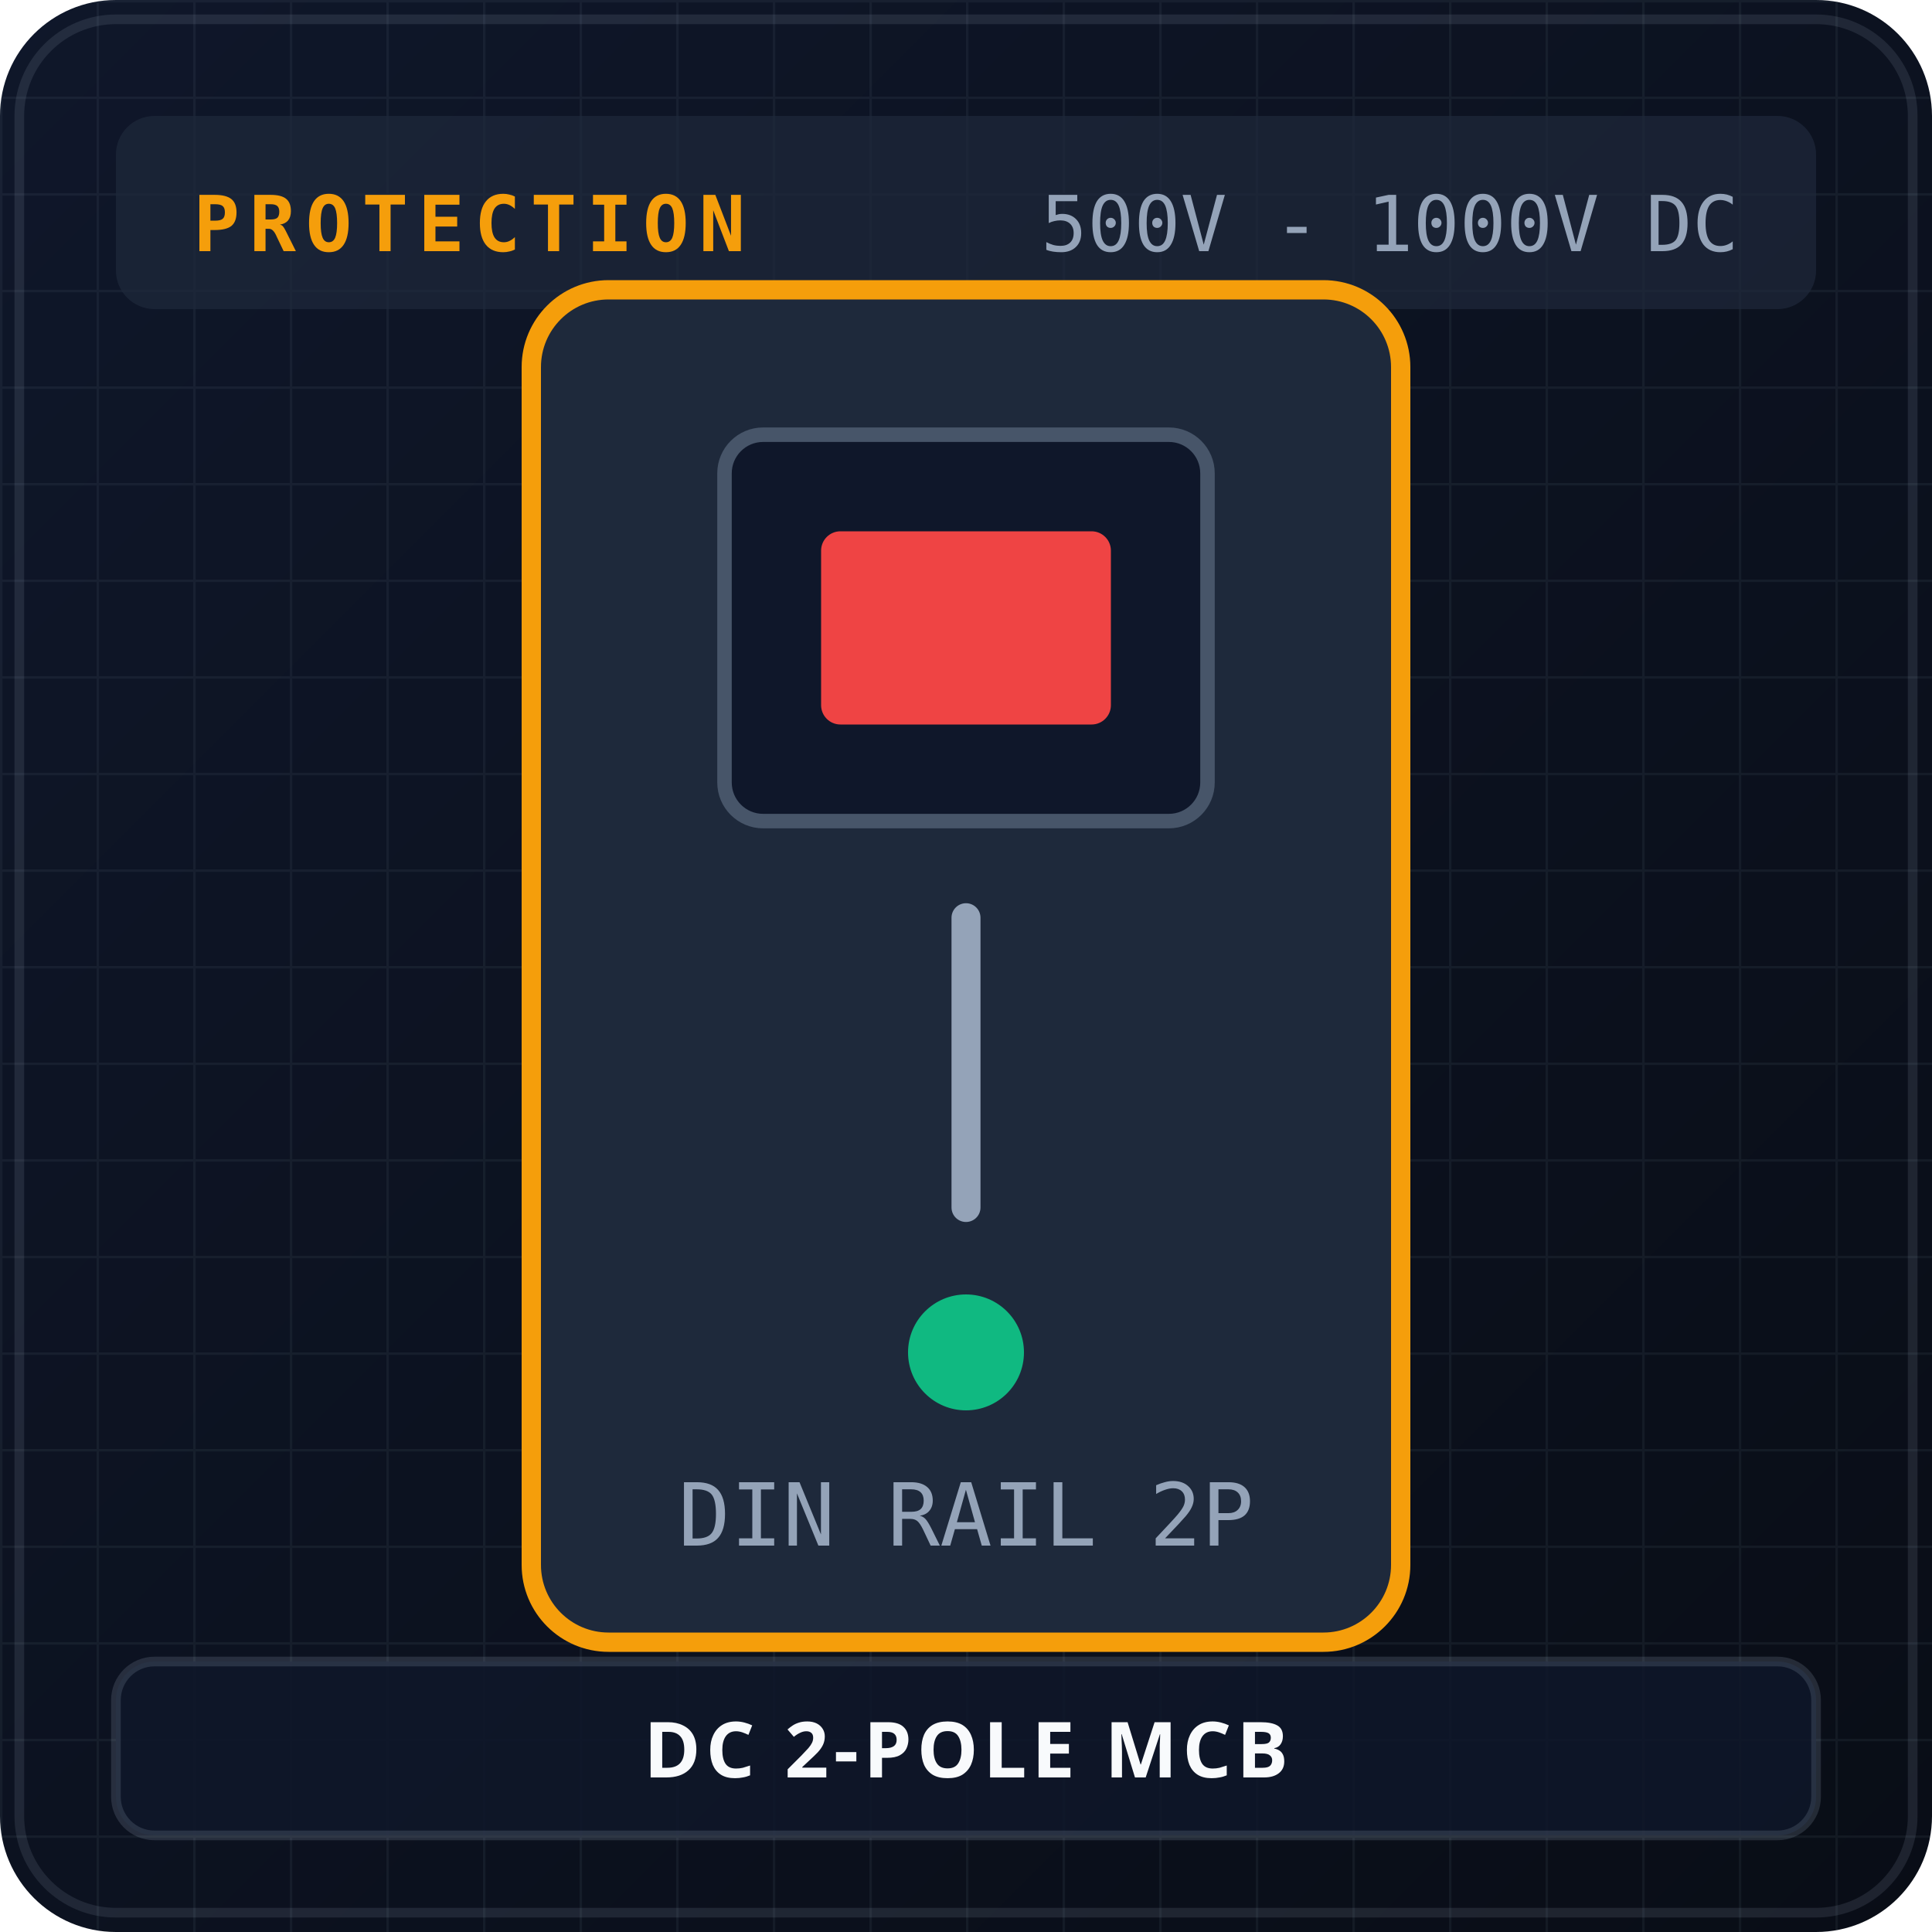
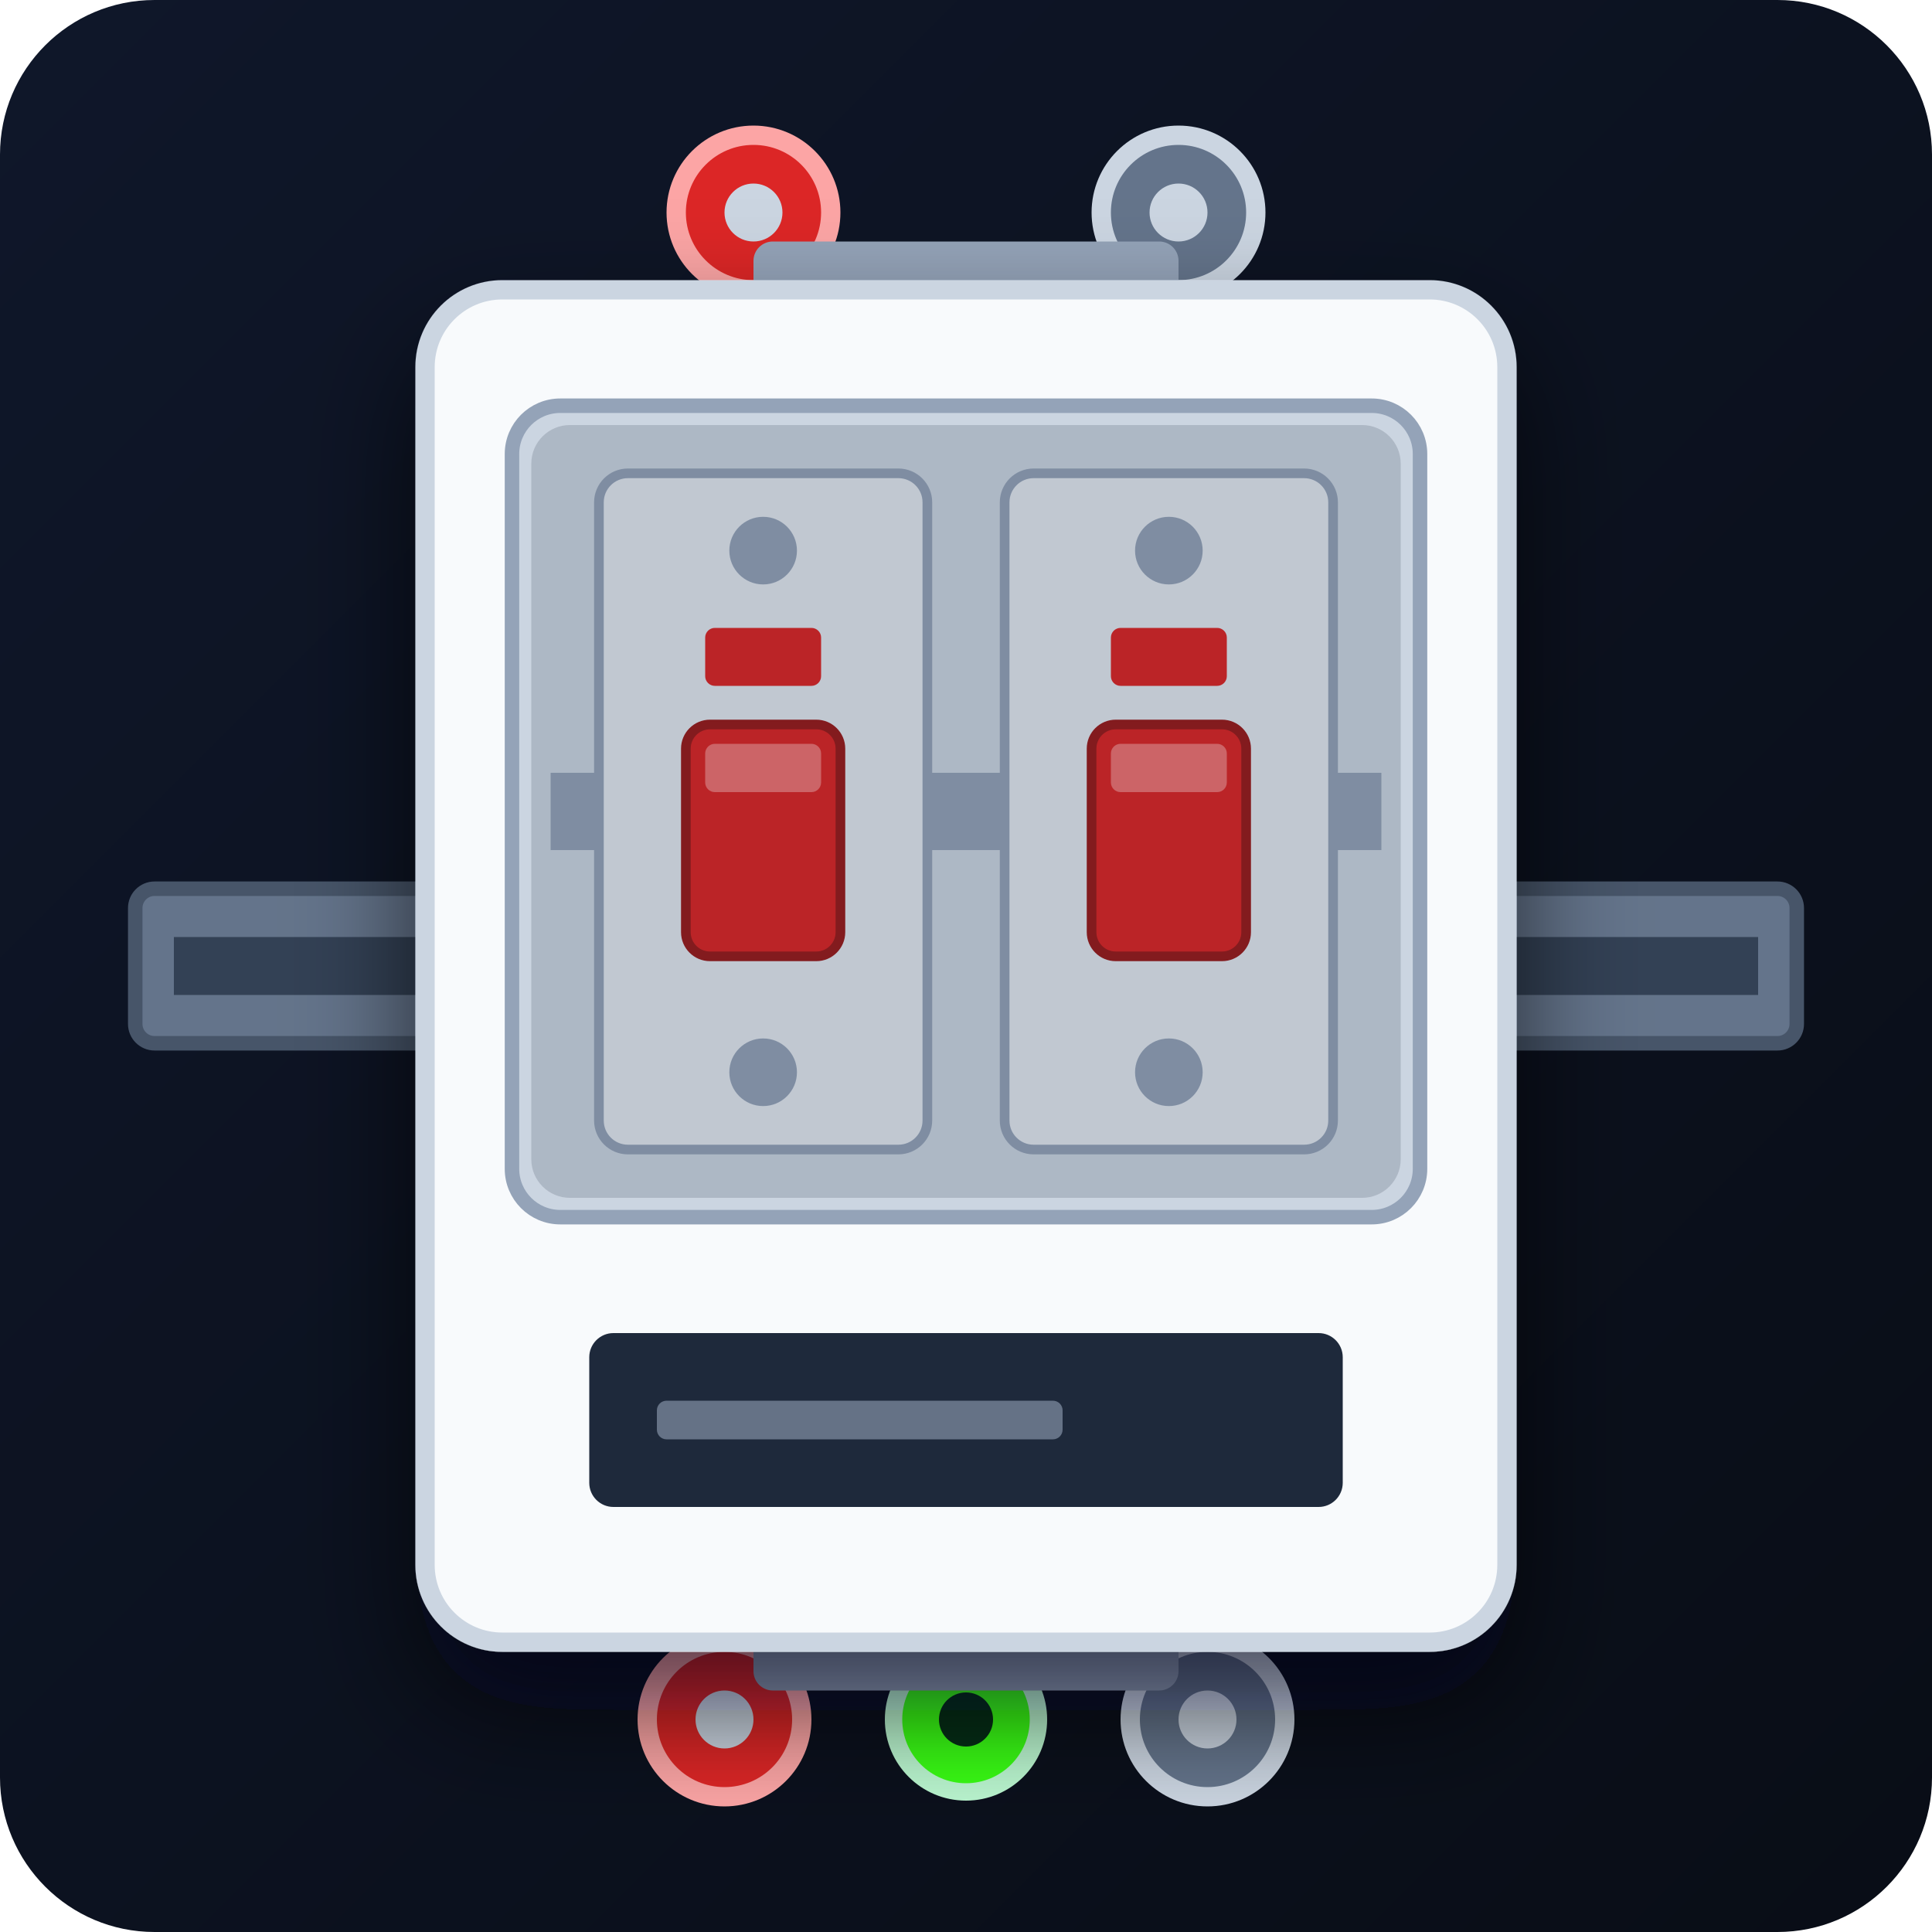
<svg xmlns="http://www.w3.org/2000/svg" viewBox="0 0 200 200" width="200" height="200">
  <defs>
-     <linearGradient id="bgGrad" x1="0%" y1="0%" x2="100%" y2="100%">
+     <linearGradient id="bg" x1="0%" y1="0%" x2="100%" y2="100%">
      <stop offset="0%" stop-color="#0F172A" />
      <stop offset="100%" stop-color="#090D16" />
    </linearGradient>
-     <pattern id="grid" width="10" height="10" patternUnits="userSpaceOnUse">
-       <path d="M 10 0 L 0 0 0 10" fill="none" stroke="rgba(148, 163, 184, 0.08)" stroke-width="0.5" />
-     </pattern>
+     <filter id="shadow" x="-15%" y="-15%" width="130%" height="130%">
+       <feDropShadow dx="0" dy="6" stdDeviation="6" flood-color="#020617" flood-opacity="0.65" />
+     </filter>
  </defs>
-   <rect width="200" height="200" rx="12" fill="url(#bgGrad)" />
-   <rect width="200" height="200" rx="12" fill="url(#grid)" />
-   <rect x="2" y="2" width="196" height="196" rx="10" fill="none" stroke="rgba(148, 163, 184, 0.15)" stroke-width="1" />
-   <rect x="12" y="12" width="176" height="20" rx="4" fill="rgba(30, 41, 59, 0.7)" />
-   <text x="20" y="26" fill="#F59E0B" font-size="8" font-weight="700" font-family="monospace" letter-spacing="1">PROTECTION</text>
-   <text x="180" y="26" text-anchor="end" fill="#94A3B8" font-size="8" font-family="monospace">500V - 1000V DC</text>
-   <g transform="translate(0, 0)">
-     <rect x="55" y="30" width="90" height="140" rx="8" fill="#1E293B" stroke="#F59E0B" stroke-width="2" />
-     <rect x="75" y="45" width="50" height="40" rx="4" fill="#0F172A" stroke="#475569" stroke-width="1.5" />
-     <rect x="85" y="55" width="30" height="20" rx="2" fill="#EF4444" />
-     <line x1="100" y1="95" x2="100" y2="125" stroke="#94A3B8" stroke-width="3" stroke-linecap="round" />
-     <circle cx="100" cy="140" r="6" fill="#10B981" />
-     <text x="100" y="160" text-anchor="middle" fill="#94A3B8" font-size="9" font-family="monospace">DIN RAIL 2P</text>
+   <rect width="200" height="200" rx="16" fill="url(#bg)" />
+   <rect x="14" y="92" width="172" height="16" rx="2" fill="#64748B" stroke="#475569" stroke-width="1.5" />
+   <rect x="18" y="97" width="164" height="6" fill="#334155" />
+   <g>
+     <circle cx="78" cy="22" r="8" fill="#DC2626" stroke="#FCA5A5" stroke-width="2" />
+     <circle cx="78" cy="22" r="3" fill="#CBD5E1" />
+     <circle cx="122" cy="22" r="8" fill="#64748B" stroke="#CBD5E1" stroke-width="2" />
+     <circle cx="122" cy="22" r="3" fill="#CBD5E1" />
  </g>
-   <rect x="12" y="172" width="176" height="18" rx="4" fill="rgba(15, 23, 42, 0.85)" stroke="rgba(148, 163, 184, 0.2)" stroke-width="1" />
-   <text x="100" y="184" text-anchor="middle" fill="#F8FAFC" font-size="8" font-weight="600" font-family="system-ui, sans-serif" letter-spacing="0.5">DC 2-POLE MCB</text>
+   <g>
+     <circle cx="75" cy="178" r="8" fill="#DC2626" stroke="#FCA5A5" stroke-width="2" />
+     <circle cx="75" cy="178" r="3" fill="#CBD5E1" />
+     <circle cx="100" cy="178" r="7.5" fill="#39FF14" stroke="#BBF7D0" stroke-width="1.8" />
+     <circle cx="100" cy="178" r="2.8" fill="#052E16" />
+     <circle cx="125" cy="178" r="8" fill="#64748B" stroke="#CBD5E1" stroke-width="2" />
+     <circle cx="125" cy="178" r="3" fill="#CBD5E1" />
+   </g>
+   <rect x="78" y="25" width="44" height="8" rx="2" fill="#94A3B8" />
+   <rect x="78" y="167" width="44" height="8" rx="2" fill="#94A3B8" />
+   <rect x="44" y="30" width="112" height="140" rx="8" fill="#F8FAFC" stroke="#CBD5E1" stroke-width="2" filter="url(#shadow)" />
+   <rect x="53" y="42" width="94" height="84" rx="5" fill="#CBD5E1" stroke="#94A3B8" stroke-width="1.5" />
+   <rect x="57" y="80" width="86" height="8" fill="#94A3B8" />
+   <g transform="translate(62, 49)">
+     <rect x="0" y="0" width="34" height="70" rx="3" fill="#E2E8F0" stroke="#94A3B8" stroke-width="1" />
+     <circle cx="17" cy="8" r="3.5" fill="#94A3B8" />
+     <rect x="11" y="16" width="12" height="6" rx="1" fill="#DC2626" />
+     <rect x="9" y="26" width="16" height="24" rx="2.5" fill="#DC2626" stroke="#991B1B" stroke-width="1" />
+     <rect x="11" y="28" width="12" height="5" rx="1" fill="#FCA5A5" opacity="0.6" />
+     <circle cx="17" cy="62" r="3.5" fill="#94A3B8" />
+   </g>
+   <g transform="translate(104, 49)">
+     <rect x="0" y="0" width="34" height="70" rx="3" fill="#E2E8F0" stroke="#94A3B8" stroke-width="1" />
+     <circle cx="17" cy="8" r="3.5" fill="#94A3B8" />
+     <rect x="11" y="16" width="12" height="6" rx="1" fill="#DC2626" />
+     <rect x="9" y="26" width="16" height="24" rx="2.5" fill="#DC2626" stroke="#991B1B" stroke-width="1" />
+     <rect x="11" y="28" width="12" height="5" rx="1" fill="#FCA5A5" opacity="0.6" />
+     <circle cx="17" cy="62" r="3.5" fill="#94A3B8" />
+   </g>
+   <rect x="55" y="44" width="90" height="80" rx="4" fill="#0F172A" opacity="0.16" />
+   <rect x="61" y="138" width="78" height="18" rx="2.5" fill="#1E293B" />
+   <rect x="68" y="145" width="42" height="4" rx="1" fill="#94A3B8" opacity="0.6" />
</svg>
